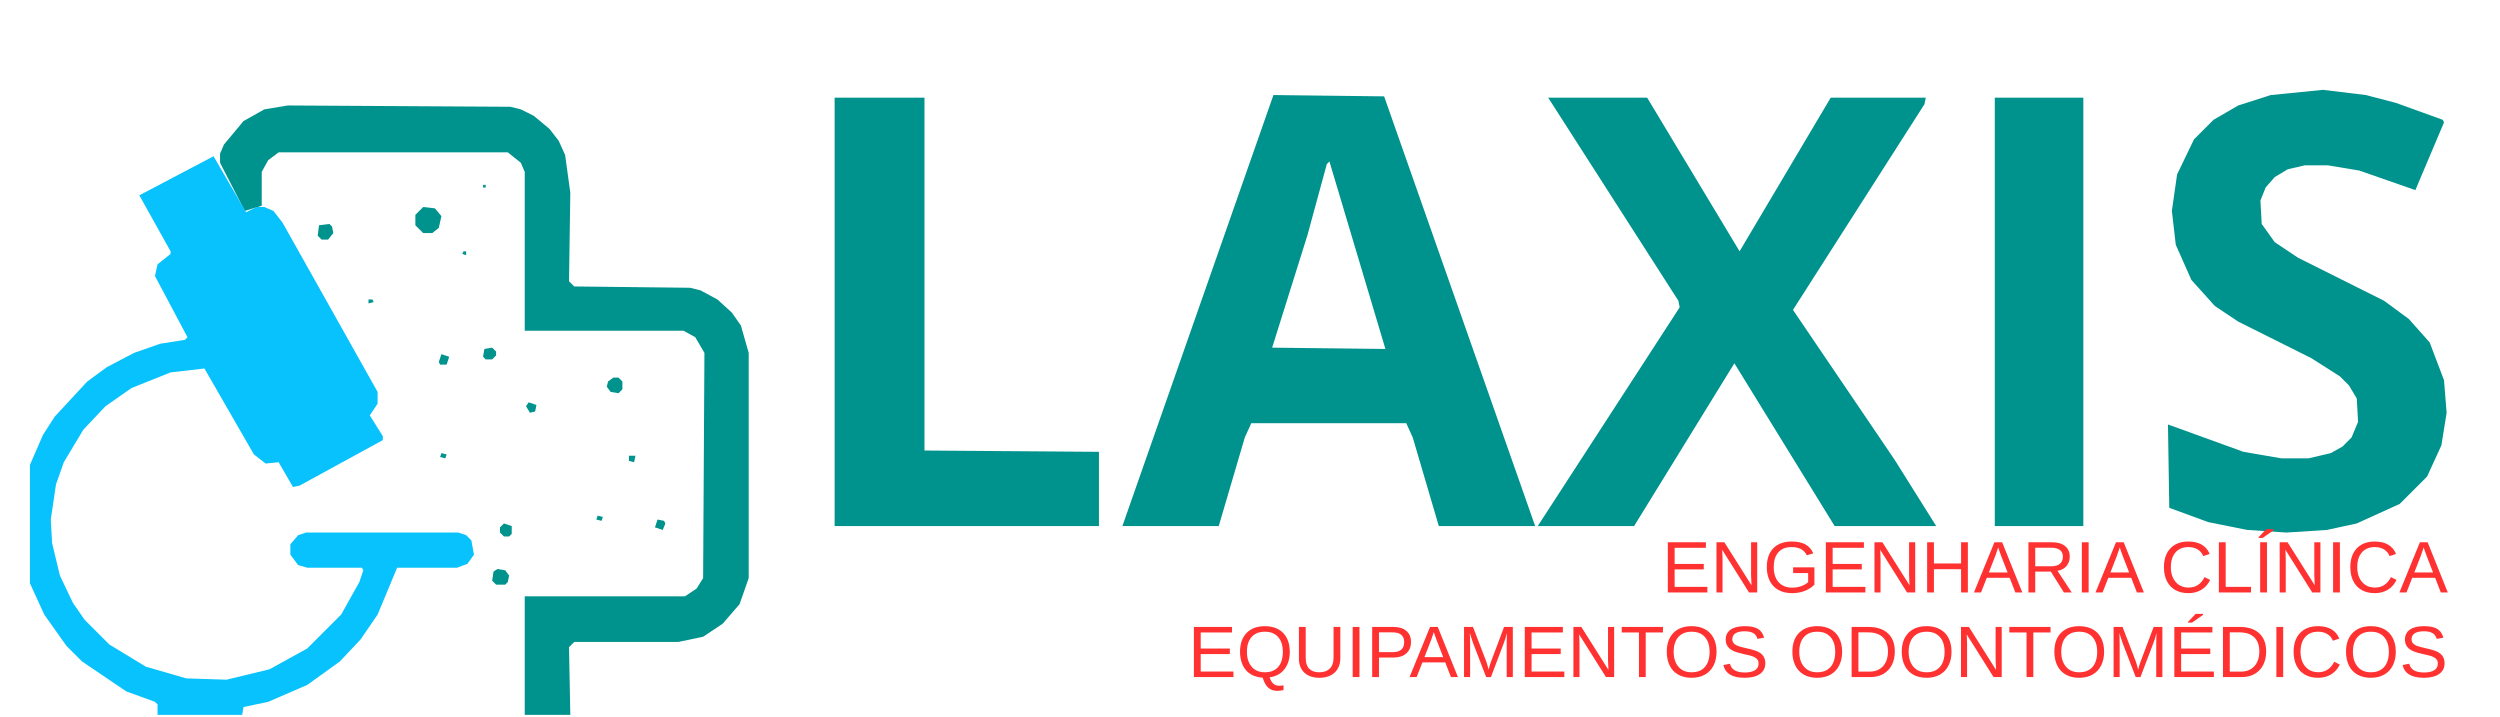
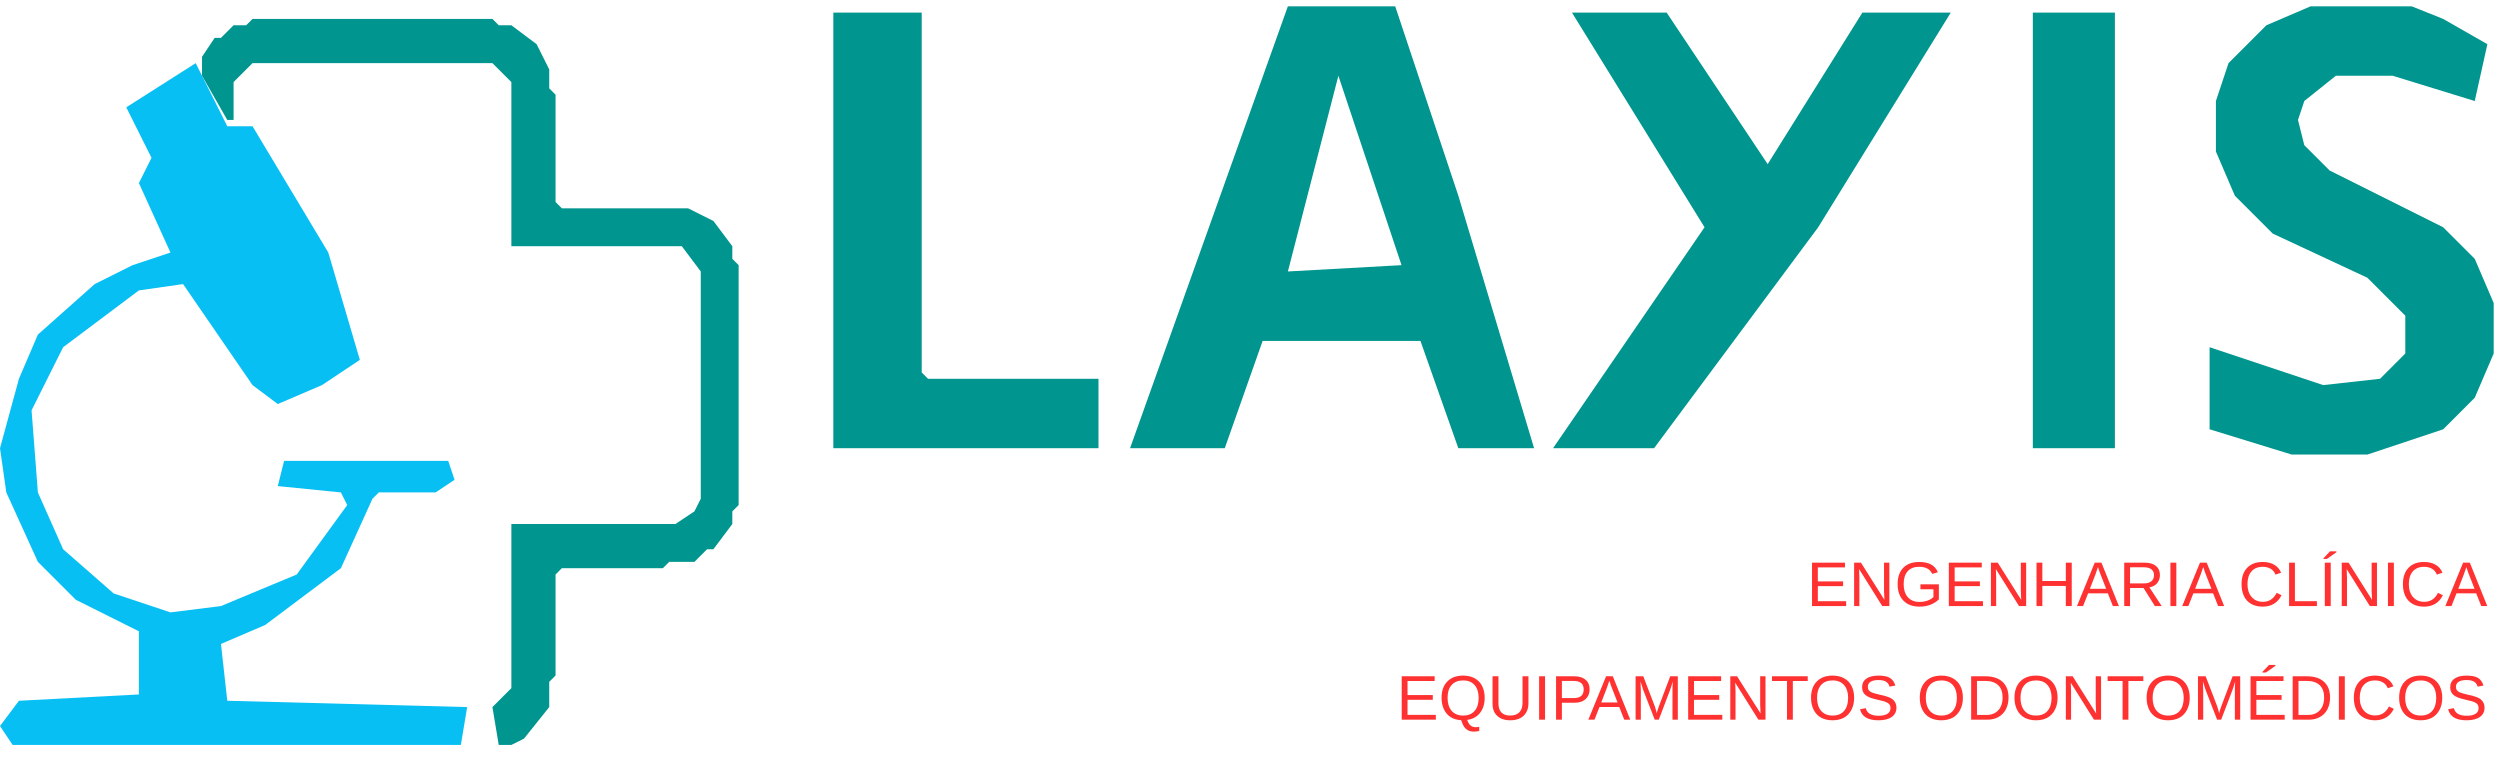
- <svg xmlns="http://www.w3.org/2000/svg" viewBox="0 0 1920 550" role="img" aria-labelledby="title">
-   <path fill="#00928d" fill-rule="evenodd" d="M 379,439 L378,446 L381,449 L388,449 L390,447 L391,442 L388,438 L382,437 Z M 387,402 L384,405 L384,409 L387,412 L391,412 L393,410 L393,404 Z M 505,399 L503,405 L509,407 L511,402 L510,400 Z M 459,396 L458,399 L462,400 L463,397 Z M 483,350 L483,354 L487,355 L488,350 Z M 339,348 L338,351 L342,352 L343,349 Z M 406,309 L404,312 L407,317 L411,316 L412,311 Z M 471,290 L467,293 L466,297 L469,301 L475,302 L478,299 L478,293 L475,290 Z M 339,272 L337,278 L338,280 L343,280 L345,274 Z M 372,268 L371,274 L373,276 L378,276 L381,273 L381,270 L378,267 Z M 283,230 L283,233 L287,232 L286,230 Z M 356,193 L355,195 L358,196 L358,193 Z M 245,173 L244,181 L247,184 L252,184 L256,179 L255,174 L253,172 Z M 325,159 L319,165 L319,173 L325,179 L332,179 L337,175 L339,166 L334,160 Z M 371,142 L371,144 L373,144 L373,142 Z M 187,93 L172,111 L169,118 L169,125 L188,162 L201,158 L201,132 L206,123 L214,117 L390,117 L400,125 L403,132 L403,254 L525,254 L534,259 L541,271 L540,444 L535,452 L526,458 L403,458 L403,549 L438,549 L437,497 L441,493 L521,493 L540,489 L555,479 L568,464 L575,444 L575,271 L569,250 L562,240 L551,230 L538,223 L530,221 L441,220 L437,216 L438,148 L434,119 L429,108 L422,99 L410,89 L400,84 L392,82 L221,81 L203,84 Z M 1532,75 L1532,404 L1600,404 L1600,75 Z M 1189,75 L1289,231 L1290,236 L1181,404 L1255,404 L1332,279 L1409,404 L1487,404 L1455,353 L1377,238 L1478,80 L1479,75 L1406,75 L1336,193 L1265,75 Z M 641,75 L641,404 L844,404 L844,347 L710,346 L710,75 Z M 978,73 L862,404 L936,404 L956,336 L961,325 L1080,325 L1085,336 L1105,404 L1179,404 L1063,74 Z M 1021,124 L1064,268 L977,267 L1004,181 L1019,126 Z M 1876,92 L1840,79 L1817,73 L1784,69 L1744,73 L1719,81 L1700,92 L1685,107 L1672,134 L1668,162 L1671,188 L1683,215 L1701,235 L1719,247 L1775,275 L1797,289 L1804,296 L1810,306 L1811,324 L1806,336 L1799,343 L1790,348 L1773,352 L1752,352 L1723,347 L1665,326 L1666,390 L1696,401 L1726,407 L1756,409 L1787,407 L1810,402 L1843,387 L1864,366 L1875,342 L1879,317 L1877,292 L1866,263 L1850,245 L1831,231 L1765,198 L1747,186 L1737,172 L1736,154 L1740,144 L1747,136 L1757,130 L1770,127 L1788,127 L1812,131 L1855,146 L1877,94 Z" />
-   <path fill="#07c2fc" fill-rule="evenodd" d="M 164,120 L107,150 L131,193 L131,195 L121,203 L119,212 L144,259 L142,261 L123,264 L103,271 L82,282 L67,293 L42,320 L33,334 L23,357 L23,448 L34,472 L51,496 L63,508 L97,531 L119,539 L121,541 L121,549 L186,549 L187,543 L206,539 L236,526 L261,508 L277,491 L290,472 L305,436 L351,436 L359,433 L364,426 L362,415 L358,411 L352,409 L235,409 L229,411 L223,418 L223,426 L229,434 L236,436 L278,436 L279,438 L276,447 L262,472 L236,498 L207,514 L174,522 L143,521 L112,512 L84,495 L65,476 L56,463 L46,442 L40,417 L39,399 L43,372 L49,355 L64,330 L81,312 L101,298 L131,286 L157,283 L195,349 L204,356 L214,355 L225,374 L230,373 L294,338 L294,335 L284,319 L290,310 L290,301 L217,171 L210,162 L203,159 L197,159 L189,163 Z" />
-   <g fill="#ff3131" font-family="Arial, Helvetica, sans-serif" font-weight="400" text-anchor="end">
-     <text x="1880" y="455" font-size="56">ENGENHARIA CLÍNICA</text>
-     <text x="1880" y="520" font-size="56">EQUIPAMENTOS ODONTOMÉDICOS</text>
+ <svg xmlns="http://www.w3.org/2000/svg" viewBox="0 0 396 121" role="img" aria-labelledby="title">
+   <path fill="#00958f" fill-rule="evenodd" d="M 37 4 L35 6 34 6 32 9 32 12 36 19 37 19 37 13 40 10 78 10 81 13 81 39 108 39 111 43 111 79 110 81 107 83 81 83 81 109 78 112 79 118 81 118 83 117 87 112 87 108 88 107 88 91 89 90 105 90 106 89 110 89 112 87 113 87 116 83 116 81 117 80 117 42 116 41 116 39 113 35 109 33 89 33 88 32 88 15 87 14 87 11 85 7 81 4 79 4 78 3 40 3 39 4Z M132 2 V71 H174 V60 H147 L146 59 V2Z M322 2 V71 H335 V2Z M366 1 L359 4 353 10 351 16 351 24 354 31 360 37 375 44 381 50 381 56 377 60 368 61 350 55 V68 L363 72 H375 L387 68 392 63 395 56 V48 L392 41 387 36 369 27 365 23 364 19 365 16 370 12 H379 L392 16 394 7 387 3 382 1Z M179 71 H194 L200 54 H225 L231 71 H262 L288 36 309 2 H295 L280 26 264 2 H249 L270 36 246 71 H243 L231 31 221 1 H204 L179 71Z M204 43 L212 12 222 42Z" />
+   <path fill="#08bff4" fill-rule="evenodd" d="M31 10 L20 17 24 25 22 29 27 40 21 42 15 45 6 53 3 60 0 71 1 78 6 89 12 95 22 100 22 110 3 111 0 115 2 118 73 118 74 112 36 111 35 102 42 99 54 90 59 79 60 78 69 78 72 76 71 73 45 73 44 77 54 78 55 80 47 91 35 96 27 97 18 94 10 87 6 78 5 65 10 55 22 46 29 45 40 61 44 64 51 61 57 57 52 40 40 20 36 20Z" />
+   <g fill="#ff3131" font-family="Arial, Helvetica, sans-serif" text-anchor="end" font-weight="400">
+     <text x="394" y="96" font-size="10">ENGENHARIA CLÍNICA</text>
+     <text x="394" y="114" font-size="10">EQUIPAMENTOS ODONTOMÉDICOS</text>
  </g>
</svg>
